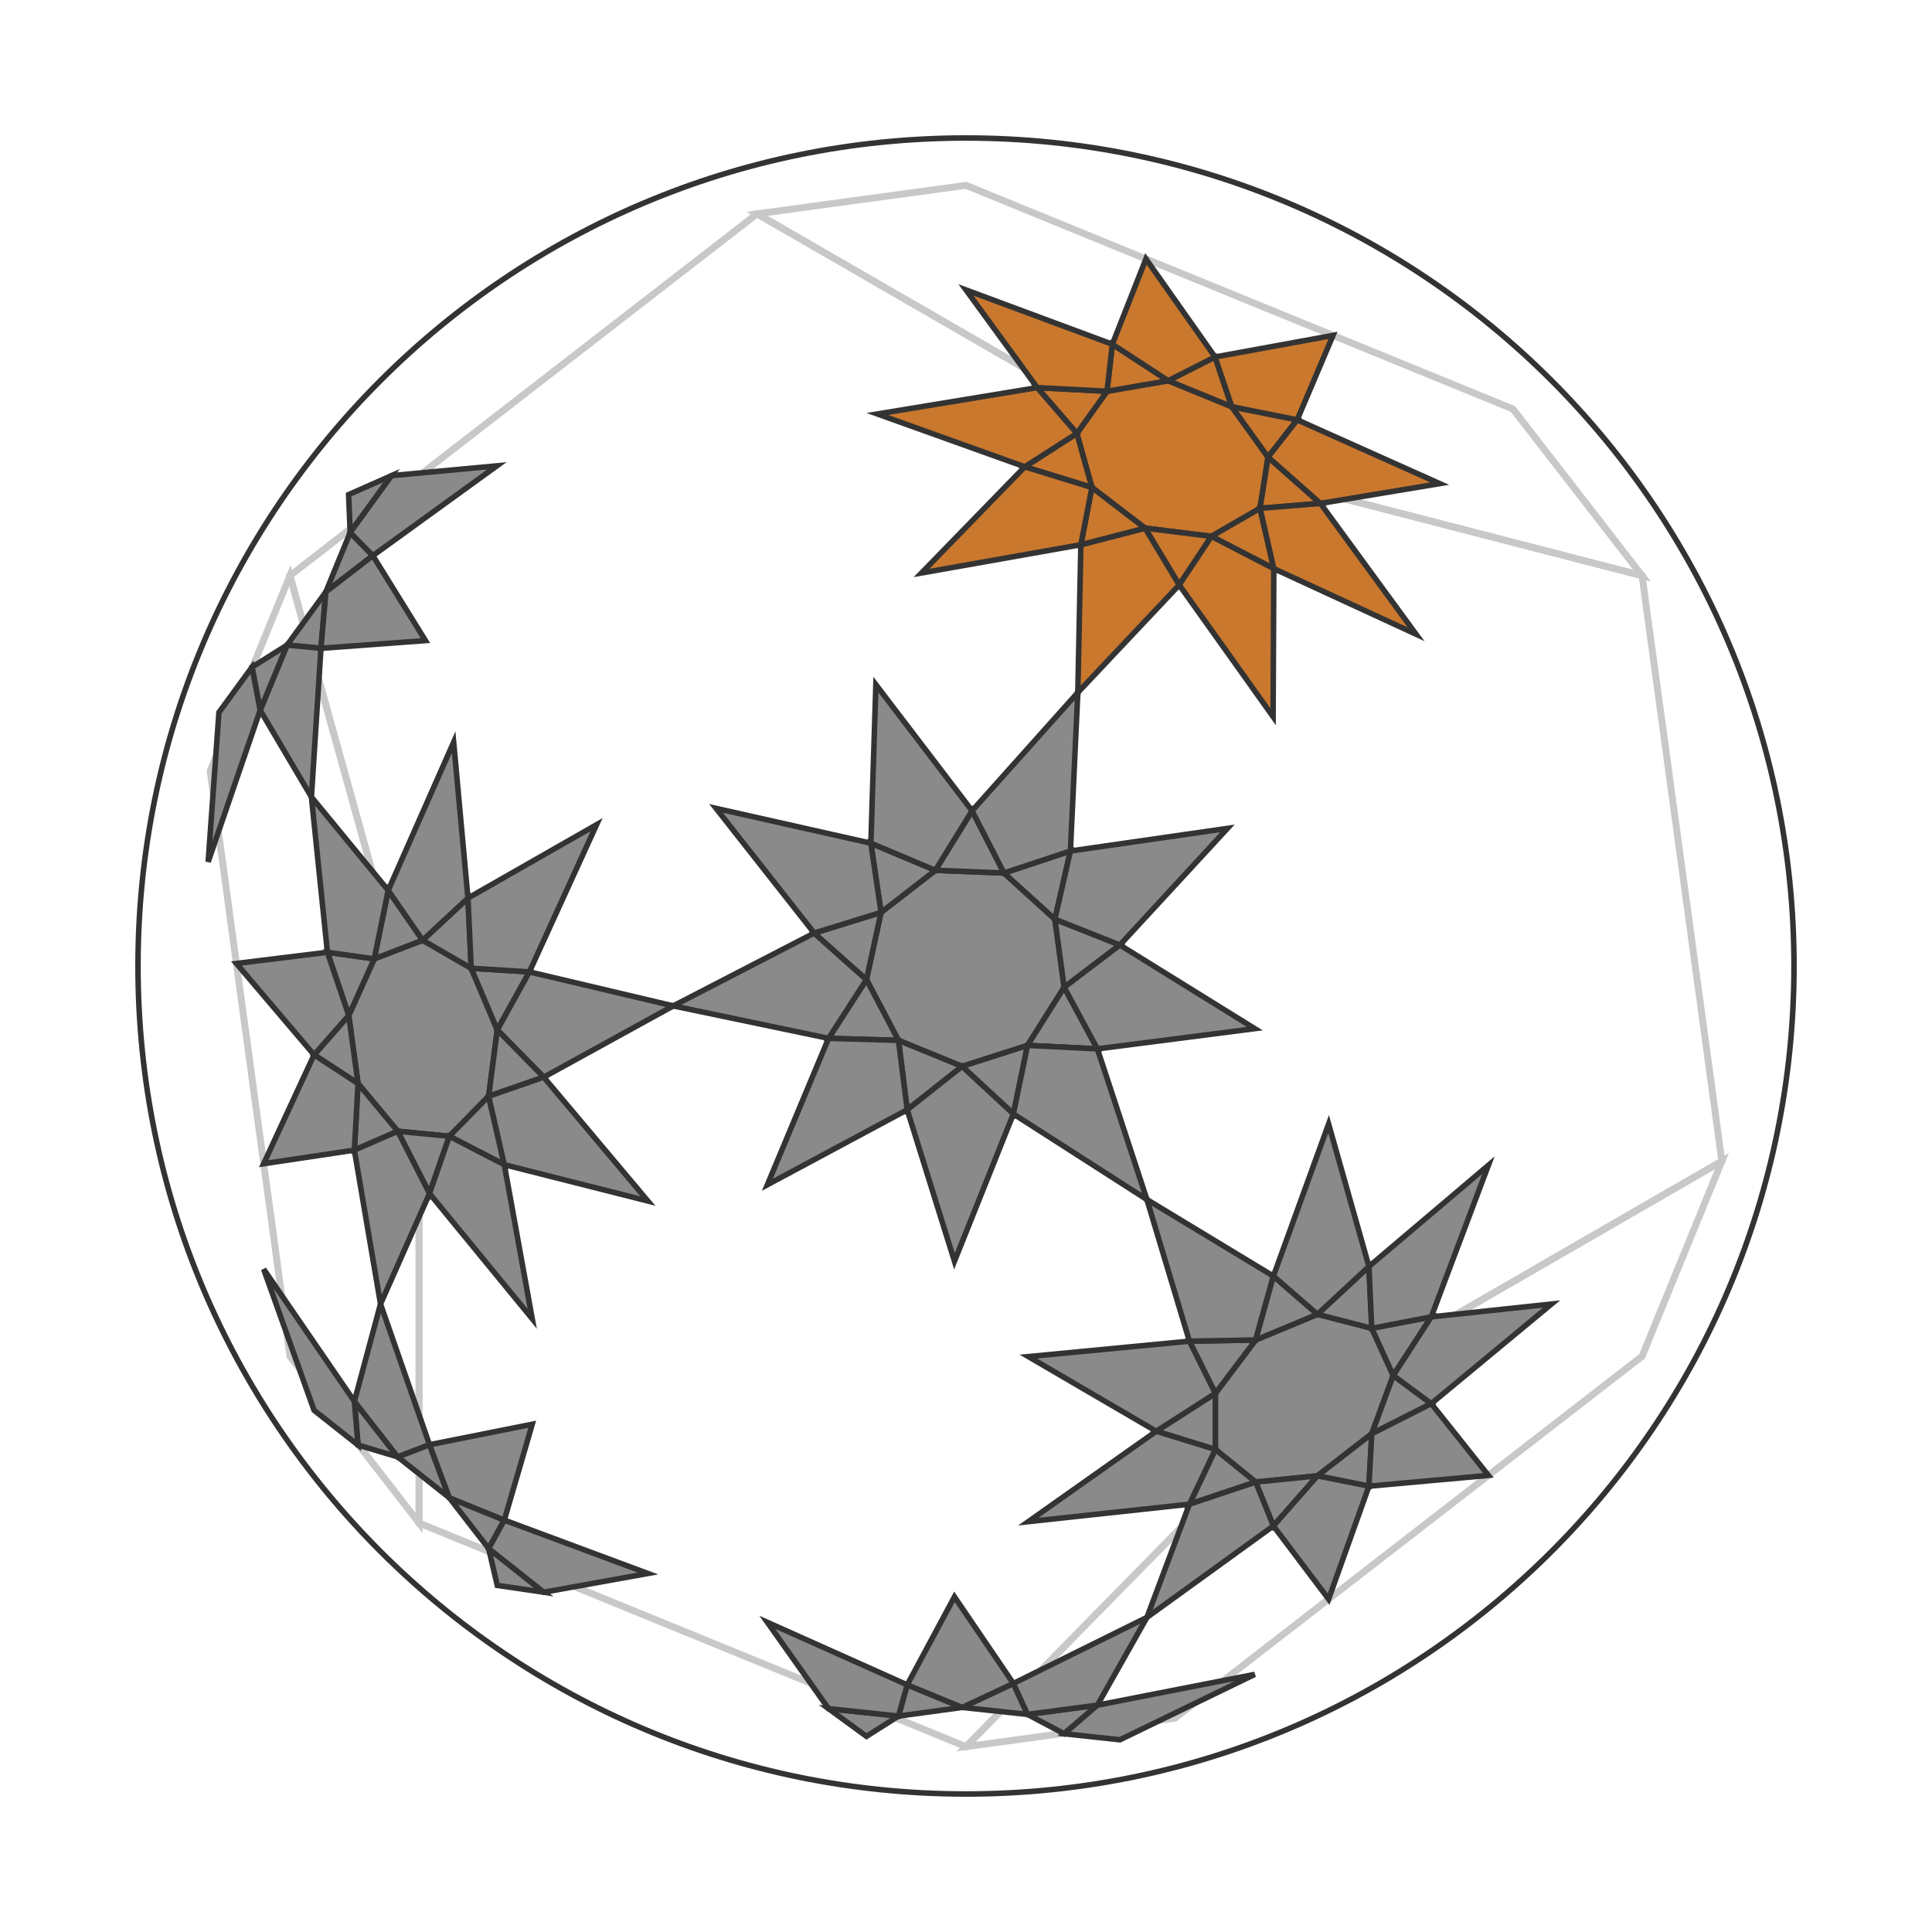
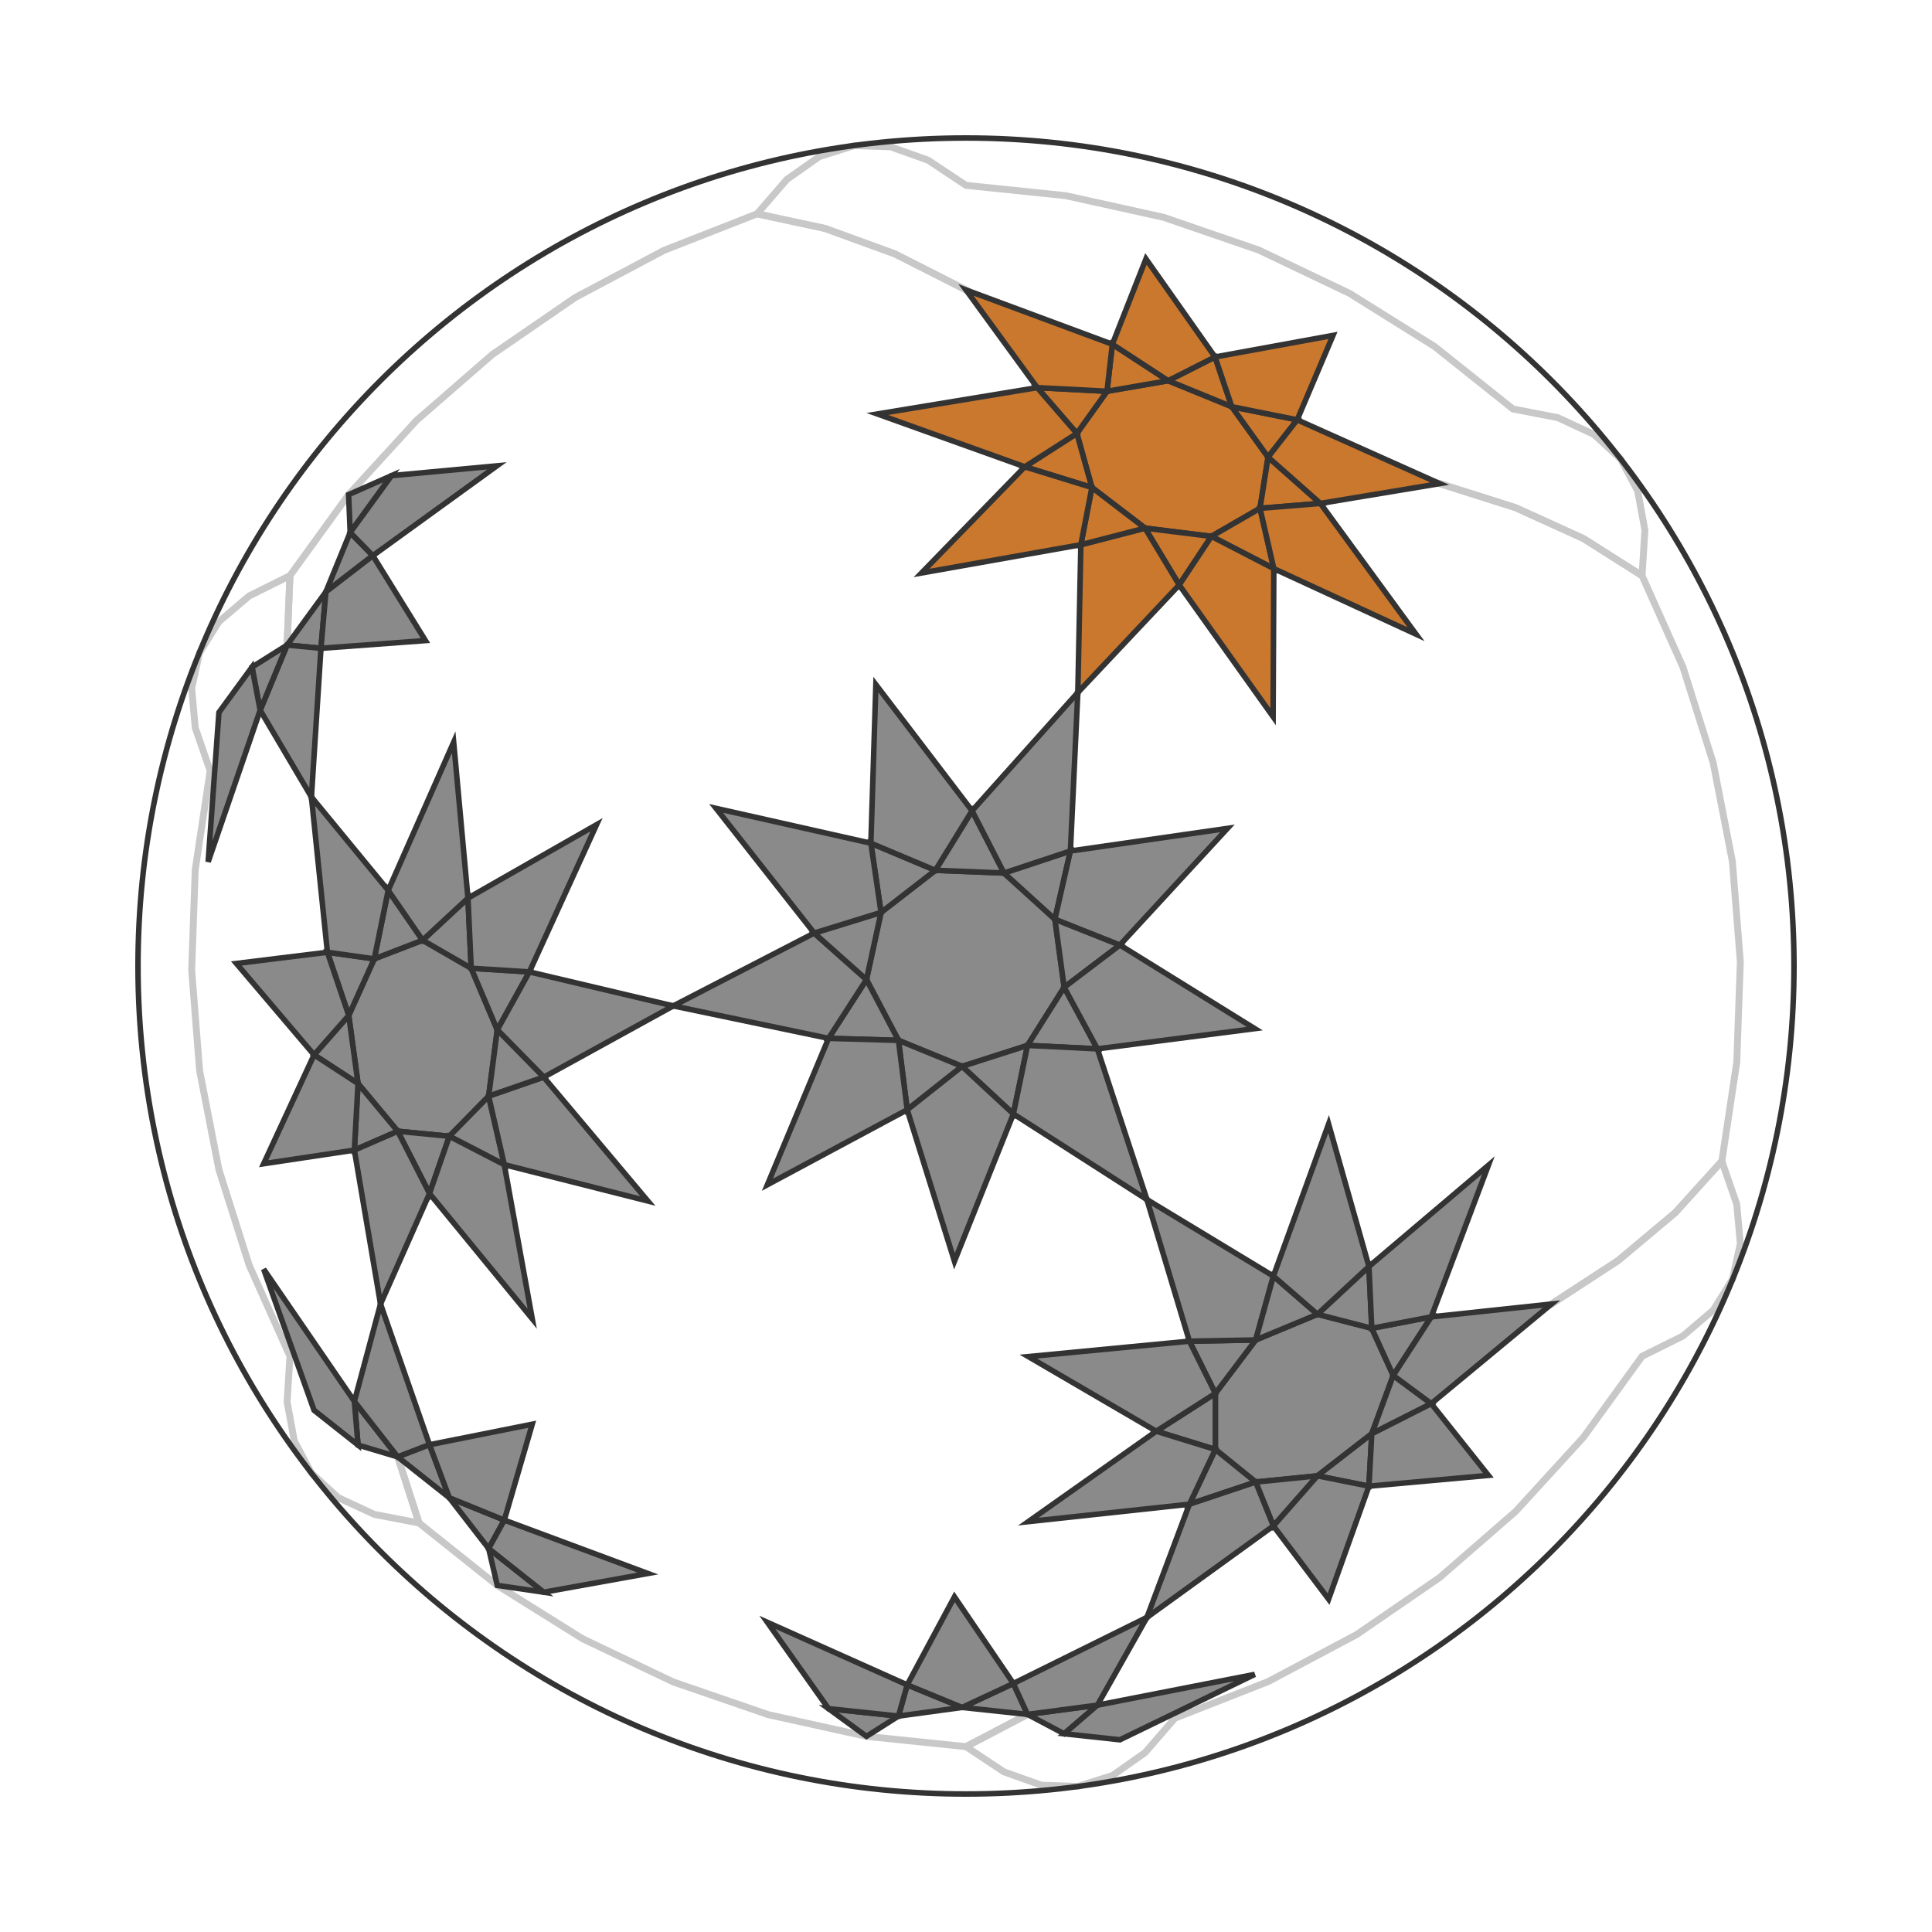
<svg xmlns="http://www.w3.org/2000/svg" viewBox="-70.00 -70.00 140.00 140.00" width="140" height="140" data-orb-view="vertex-3" data-projection="spherical">
  <rect x="-70.00" y="-70.00" width="140.00" height="140.00" fill="#ffffff" pointer-events="none" />
-   <path d="M0,0 L-39.634,5.402 L-39.634,40.363 L0,56.569 L24.495,31.623 L0,0 Z" fill="none" stroke="#c8c8c8" stroke-width="0.5" data-orb-scaffold="true" pointer-events="none" />
-   <path d="M-39.634,5.402 L-48.99,-28.284 L-54.772,-14.142 L-48.99,28.284 L-39.634,40.363 L-39.634,5.402 Z" fill="none" stroke="#c8c8c8" stroke-width="0.5" data-orb-scaffold="true" pointer-events="none" />
-   <path d="M48.99,-28.284 L39.634,-40.363 L0,-56.569 L-15.139,-54.505 L15.139,-37.025 L48.99,-28.284 Z" fill="none" stroke="#c8c8c8" stroke-width="0.5" data-orb-scaffold="true" pointer-events="none" />
-   <path d="M15.139,-37.025 L-15.139,-54.505 L-48.99,-28.284 L-39.634,5.402 L0,0 L15.139,-37.025 Z" fill="none" stroke="#c8c8c8" stroke-width="0.5" data-orb-scaffold="true" pointer-events="none" />
-   <path d="M24.495,31.623 L0,56.569 L15.139,54.505 L48.99,28.284 L54.772,14.142 L24.495,31.623 Z" fill="none" stroke="#c8c8c8" stroke-width="0.5" data-orb-scaffold="true" pointer-events="none" />
-   <path d="M54.772,14.142 L48.99,-28.284 L15.139,-37.025 L0,0 L24.495,31.623 L54.772,14.142 Z" fill="none" stroke="#c8c8c8" stroke-width="0.5" data-orb-scaffold="true" pointer-events="none" />
+   <path d="M0,0 L-7.213,0.983 L-14.319,1.952 L-21.213,2.891 L-27.794,3.788 L-33.965,4.629 L-39.634,5.402 L-41.178,11.975 L-42.113,18.37 L-42.426,24.495 L-42.113,30.258 L-41.178,35.573 L-39.634,40.363 L-33.965,44.885 L-27.794,48.743 L-21.213,51.881 L-14.319,54.253 L-7.213,55.823 L0,56.569 L4.458,54.232 L8.849,51.095 L13.111,47.203 L17.178,42.613 L20.991,37.394 L24.495,31.623 L20.991,27.1 L17.178,22.177 L13.111,16.926 L8.849,11.425 L4.458,5.755 L0,0 Z" fill="none" stroke="#c8c8c8" stroke-width="0.5" data-orb-scaffold="true" pointer-events="none" />
+   <path d="M-39.634,5.402 L-42.88,-0.518 L-45.493,-6.43 L-47.434,-12.247 L-48.674,-17.884 L-49.196,-23.256 L-48.99,-28.284 L-51.95,-26.812 L-54.144,-24.945 L-55.537,-22.708 L-56.11,-20.136 L-55.853,-17.267 L-54.772,-14.142 L-55.853,-6.972 L-56.11,0.301 L-55.537,7.569 L-54.144,14.726 L-51.95,21.665 L-48.99,28.284 L-49.196,31.584 L-48.674,34.417 L-47.434,36.742 L-45.493,38.524 L-42.88,39.737 L-39.634,40.363 L-41.178,35.573 L-42.113,30.258 L-42.426,24.495 L-42.113,18.37 L-41.178,11.975 L-39.634,5.402 Z" fill="none" stroke="#c8c8c8" stroke-width="0.5" data-orb-scaffold="true" pointer-events="none" />
+   <path d="M48.99,-28.284 L49.196,-31.584 L48.674,-34.417 L47.434,-36.742 L45.493,-38.524 L42.88,-39.737 L39.634,-40.363 L33.965,-44.885 L27.794,-48.743 L21.213,-51.881 L14.319,-54.253 L7.213,-55.823 L0,-56.569 L-2.755,-58.397 L-5.469,-59.362 L-8.103,-59.45 L-10.617,-58.66 L-12.973,-57.004 L-15.139,-54.505 L-10.218,-53.447 L-5.147,-51.6 L0,-48.99 L5.147,-45.656 L10.218,-41.648 L15.139,-37.025 L21.889,-36.876 L28.315,-36.183 L34.324,-34.956 L39.825,-33.211 L44.738,-30.977 L48.99,-28.284 Z" fill="none" stroke="#c8c8c8" stroke-width="0.5" data-orb-scaffold="true" pointer-events="none" />
+   <path d="M15.139,-37.025 L10.218,-41.648 L5.147,-45.656 L0,-48.99 L-5.147,-51.6 L-10.218,-53.447 L-15.139,-54.505 L-21.889,-51.857 L-28.315,-48.442 L-34.324,-44.312 L-39.825,-39.527 L-44.738,-34.158 L-48.99,-28.284 L-49.196,-23.256 L-48.674,-17.884 L-47.434,-12.247 L-45.493,-6.43 L-42.88,-0.518 L-39.634,5.402 L-33.965,4.629 L-27.794,3.788 L-21.213,2.891 L-14.319,1.952 L-7.213,0.983 L0,0 L2.755,-6.738 L5.469,-13.376 L8.103,-19.817 L10.617,-25.965 L12.973,-31.729 L15.139,-37.025 Z" fill="none" stroke="#c8c8c8" stroke-width="0.5" data-orb-scaffold="true" pointer-events="none" />
+   <path d="M24.495,31.623 L20.991,37.394 L17.178,42.613 L13.111,47.203 L8.849,51.095 L4.458,54.232 L0,56.569 L2.755,58.397 L5.469,59.362 L8.103,59.45 L10.617,58.66 L12.973,57.004 L15.139,54.505 L21.889,51.857 L28.315,48.442 L34.324,44.312 L39.825,39.527 L44.738,34.158 L48.99,28.284 L51.95,26.812 L54.144,24.945 L55.537,22.708 L56.11,20.136 L55.853,17.267 L54.772,14.142 L51.396,17.874 L47.26,21.342 L42.426,24.495 L36.966,27.286 L30.959,29.673 L24.495,31.623 Z" fill="none" stroke="#c8c8c8" stroke-width="0.5" data-orb-scaffold="true" pointer-events="none" />
+   <path d="M54.772,14.142 L55.853,6.972 L56.11,-0.301 L55.537,-7.569 L54.144,-14.726 L51.95,-21.665 L48.99,-28.284 L44.738,-30.977 L39.825,-33.211 L34.324,-34.956 L28.315,-36.183 L21.889,-36.876 L15.139,-37.025 L12.973,-31.729 L10.617,-25.965 L8.103,-19.817 L5.469,-13.376 L2.755,-6.738 L0,0 L4.458,5.755 L8.849,11.425 L13.111,16.926 L17.178,22.177 L20.991,27.1 L24.495,31.623 L30.959,29.673 L36.966,27.286 L42.426,24.495 L47.26,21.342 L51.396,17.874 L54.772,14.142 Z" fill="none" stroke="#c8c8c8" stroke-width="0.5" data-orb-scaffold="true" pointer-events="none" />
  <circle cx="0" cy="0" r="60.00" fill="none" stroke="#333333" stroke-width="0.4" data-orb-silhouette="true" />
  <clipPath id="orb-limb">
    <circle cx="0" cy="0" r="60.00" />
  </clipPath>
  <g clip-path="url(#orb-limb)">
    <path d="M-7.213,0.983 L-4.894,5.389 L-0.284,7.274 L4.458,5.755 L7.114,1.543 L6.442,-3.391 L2.755,-6.738 L-2.221,-6.933 L-6.157,-3.883 L-7.213,0.983 Z" fill="#8a8a8a" stroke="#333333" stroke-width="0.4" data-face-index="0" data-sides="9" data-orb-view="vertex-3" data-projection="spherical" data-orb-base-face="0" />
    <path d="M-7.213,0.983 L-9.96,5.243 L-4.894,5.389 L-7.213,0.983 Z" fill="#8a8a8a" stroke="#333333" stroke-width="0.4" data-face-index="1" data-sides="3" data-orb-view="vertex-3" data-projection="spherical" data-orb-base-face="0" />
    <path d="M-7.213,0.983 L-11,-2.386 L-21.213,2.891 L-9.96,5.243 L-7.213,0.983 Z" fill="#8a8a8a" stroke="#333333" stroke-width="0.4" data-face-index="2" data-sides="4" data-orb-view="vertex-3" data-projection="spherical" data-orb-base-face="0" />
    <path d="M-4.894,5.389 L-4.26,10.418 L-0.284,7.274 L-4.894,5.389 Z" fill="#8a8a8a" stroke="#333333" stroke-width="0.4" data-face-index="3" data-sides="3" data-orb-view="vertex-3" data-projection="spherical" data-orb-base-face="0" />
    <path d="M-4.894,5.389 L-9.96,5.243 L-14.392,15.85 L-4.26,10.418 L-4.894,5.389 Z" fill="#8a8a8a" stroke="#333333" stroke-width="0.4" data-face-index="4" data-sides="4" data-orb-view="vertex-3" data-projection="spherical" data-orb-base-face="0" />
    <path d="M-0.284,7.274 L3.433,10.719 L4.458,5.755 L-0.284,7.274 Z" fill="#8a8a8a" stroke="#333333" stroke-width="0.4" data-face-index="5" data-sides="3" data-orb-view="vertex-3" data-projection="spherical" data-orb-base-face="0" />
    <path d="M-0.284,7.274 L-4.26,10.418 L-0.836,21.393 L3.433,10.719 L-0.284,7.274 Z" fill="#8a8a8a" stroke="#333333" stroke-width="0.4" data-face-index="6" data-sides="4" data-orb-view="vertex-3" data-projection="spherical" data-orb-base-face="0" />
    <path d="M4.458,5.755 L9.52,6.004 L7.114,1.543 L4.458,5.755 Z" fill="#8a8a8a" stroke="#333333" stroke-width="0.4" data-face-index="7" data-sides="3" data-orb-view="vertex-3" data-projection="spherical" data-orb-base-face="0" />
    <path d="M4.458,5.755 L3.433,10.719 L13.111,16.926 L9.52,6.004 L4.458,5.755 Z" fill="#8a8a8a" stroke="#333333" stroke-width="0.4" data-face-index="8" data-sides="4" data-orb-view="vertex-3" data-projection="spherical" data-orb-base-face="0" />
    <path d="M7.114,1.543 L11.152,-1.52 L6.442,-3.391 L7.114,1.543 Z" fill="#8a8a8a" stroke="#333333" stroke-width="0.4" data-face-index="9" data-sides="3" data-orb-view="vertex-3" data-projection="spherical" data-orb-base-face="0" />
    <path d="M7.114,1.543 L9.52,6.004 L20.923,4.538 L11.152,-1.52 L7.114,1.543 Z" fill="#8a8a8a" stroke="#333333" stroke-width="0.4" data-face-index="10" data-sides="4" data-orb-view="vertex-3" data-projection="spherical" data-orb-base-face="0" />
    <path d="M6.442,-3.391 L7.566,-8.333 L2.755,-6.738 L6.442,-3.391 Z" fill="#8a8a8a" stroke="#333333" stroke-width="0.4" data-face-index="11" data-sides="3" data-orb-view="vertex-3" data-projection="spherical" data-orb-base-face="0" />
    <path d="M6.442,-3.391 L11.152,-1.52 L18.945,-9.972 L7.566,-8.333 L6.442,-3.391 Z" fill="#8a8a8a" stroke="#333333" stroke-width="0.4" data-face-index="12" data-sides="4" data-orb-view="vertex-3" data-projection="spherical" data-orb-base-face="0" />
    <path d="M2.755,-6.738 L0.44,-11.247 L-2.221,-6.933 L2.755,-6.738 Z" fill="#8a8a8a" stroke="#333333" stroke-width="0.4" data-face-index="13" data-sides="3" data-orb-view="vertex-3" data-projection="spherical" data-orb-base-face="0" />
    <path d="M2.755,-6.738 L7.566,-8.333 L8.103,-19.817 L0.44,-11.247 L2.755,-6.738 Z" fill="#8a8a8a" stroke="#333333" stroke-width="0.4" data-face-index="14" data-sides="4" data-orb-view="vertex-3" data-projection="spherical" data-orb-base-face="0" />
    <path d="M-2.221,-6.933 L-6.893,-8.898 L-6.157,-3.883 L-2.221,-6.933 Z" fill="#8a8a8a" stroke="#333333" stroke-width="0.4" data-face-index="15" data-sides="3" data-orb-view="vertex-3" data-projection="spherical" data-orb-base-face="0" />
    <path d="M-2.221,-6.933 L0.44,-11.247 L-6.531,-20.389 L-6.893,-8.898 L-2.221,-6.933 Z" fill="#8a8a8a" stroke="#333333" stroke-width="0.4" data-face-index="16" data-sides="4" data-orb-view="vertex-3" data-projection="spherical" data-orb-base-face="0" />
    <path d="M-6.157,-3.883 L-11,-2.386 L-7.213,0.983 L-6.157,-3.883 Z" fill="#8a8a8a" stroke="#333333" stroke-width="0.4" data-face-index="17" data-sides="3" data-orb-view="vertex-3" data-projection="spherical" data-orb-base-face="0" />
    <path d="M-6.157,-3.883 L-6.893,-8.898 L-18.109,-11.421 L-11,-2.386 L-6.157,-3.883 Z" fill="#8a8a8a" stroke="#333333" stroke-width="0.4" data-face-index="18" data-sides="4" data-orb-view="vertex-3" data-projection="spherical" data-orb-base-face="0" />
    <path d="M-33.965,4.629 L-35.854,0.164 L-39.375,-1.869 L-42.88,-0.518 L-44.729,3.583 L-44.056,8.517 L-41.178,11.975 L-37.439,12.338 L-34.59,9.437 L-33.965,4.629 Z" fill="#8a8a8a" stroke="#333333" stroke-width="0.4" data-face-index="19" data-sides="9" data-orb-view="vertex-3" data-projection="spherical" data-orb-base-face="1" />
    <path d="M-33.965,4.629 L-31.639,0.427 L-35.854,0.164 L-33.965,4.629 Z" fill="#8a8a8a" stroke="#333333" stroke-width="0.4" data-face-index="20" data-sides="3" data-orb-view="vertex-3" data-projection="spherical" data-orb-base-face="1" />
    <path d="M-33.965,4.629 L-30.599,8.056 L-21.213,2.891 L-31.639,0.427 L-33.965,4.629 Z" fill="#8a8a8a" stroke="#333333" stroke-width="0.4" data-face-index="21" data-sides="4" data-orb-view="vertex-3" data-projection="spherical" data-orb-base-face="1" />
    <path d="M-35.854,0.164 L-36.09,-4.919 L-39.375,-1.869 L-35.854,0.164 Z" fill="#8a8a8a" stroke="#333333" stroke-width="0.4" data-face-index="22" data-sides="3" data-orb-view="vertex-3" data-projection="spherical" data-orb-base-face="1" />
    <path d="M-35.854,0.164 L-31.639,0.427 L-26.771,-10.24 L-36.09,-4.919 L-35.854,0.164 Z" fill="#8a8a8a" stroke="#333333" stroke-width="0.4" data-face-index="23" data-sides="4" data-orb-view="vertex-3" data-projection="spherical" data-orb-base-face="1" />
    <path d="M-39.375,-1.869 L-41.87,-5.48 L-42.88,-0.518 L-39.375,-1.869 Z" fill="#8a8a8a" stroke="#333333" stroke-width="0.4" data-face-index="24" data-sides="3" data-orb-view="vertex-3" data-projection="spherical" data-orb-base-face="1" />
    <path d="M-39.375,-1.869 L-36.09,-4.919 L-37.126,-16.219 L-41.87,-5.48 L-39.375,-1.869 Z" fill="#8a8a8a" stroke="#333333" stroke-width="0.4" data-face-index="25" data-sides="4" data-orb-view="vertex-3" data-projection="spherical" data-orb-base-face="1" />
    <path d="M-42.88,-0.518 L-46.275,-0.995 L-44.729,3.583 L-42.88,-0.518 Z" fill="#8a8a8a" stroke="#333333" stroke-width="0.4" data-face-index="26" data-sides="3" data-orb-view="vertex-3" data-projection="spherical" data-orb-base-face="1" />
    <path d="M-42.88,-0.518 L-41.87,-5.48 L-47.434,-12.247 L-46.275,-0.995 L-42.88,-0.518 Z" fill="#8a8a8a" stroke="#333333" stroke-width="0.4" data-face-index="27" data-sides="4" data-orb-view="vertex-3" data-projection="spherical" data-orb-base-face="1" />
    <path d="M-44.729,3.583 L-47.242,6.439 L-44.056,8.517 L-44.729,3.583 Z" fill="#8a8a8a" stroke="#333333" stroke-width="0.4" data-face-index="28" data-sides="3" data-orb-view="vertex-3" data-projection="spherical" data-orb-base-face="1" />
    <path d="M-44.729,3.583 L-46.275,-0.995 L-52.871,-0.184 L-47.242,6.439 L-44.729,3.583 Z" fill="#8a8a8a" stroke="#333333" stroke-width="0.4" data-face-index="29" data-sides="4" data-orb-view="vertex-3" data-projection="spherical" data-orb-base-face="1" />
    <path d="M-44.056,8.517 L-44.321,13.342 L-41.178,11.975 L-44.056,8.517 Z" fill="#8a8a8a" stroke="#333333" stroke-width="0.4" data-face-index="30" data-sides="3" data-orb-view="vertex-3" data-projection="spherical" data-orb-base-face="1" />
    <path d="M-44.056,8.517 L-47.242,6.439 L-50.894,14.327 L-44.321,13.342 L-44.056,8.517 Z" fill="#8a8a8a" stroke="#333333" stroke-width="0.4" data-face-index="31" data-sides="4" data-orb-view="vertex-3" data-projection="spherical" data-orb-base-face="1" />
    <path d="M-41.178,11.975 L-38.877,16.486 L-37.439,12.338 L-41.178,11.975 Z" fill="#8a8a8a" stroke="#333333" stroke-width="0.4" data-face-index="32" data-sides="3" data-orb-view="vertex-3" data-projection="spherical" data-orb-base-face="1" />
    <path d="M-41.178,11.975 L-44.321,13.342 L-42.426,24.495 L-38.877,16.486 L-41.178,11.975 Z" fill="#8a8a8a" stroke="#333333" stroke-width="0.4" data-face-index="33" data-sides="4" data-orb-view="vertex-3" data-projection="spherical" data-orb-base-face="1" />
    <path d="M-37.439,12.338 L-33.457,14.398 L-34.59,9.437 L-37.439,12.338 Z" fill="#8a8a8a" stroke="#333333" stroke-width="0.4" data-face-index="34" data-sides="3" data-orb-view="vertex-3" data-projection="spherical" data-orb-base-face="1" />
    <path d="M-37.439,12.338 L-38.877,16.486 L-31.432,25.563 L-33.457,14.398 L-37.439,12.338 Z" fill="#8a8a8a" stroke="#333333" stroke-width="0.4" data-face-index="35" data-sides="4" data-orb-view="vertex-3" data-projection="spherical" data-orb-base-face="1" />
    <path d="M-34.59,9.437 L-30.599,8.056 L-33.965,4.629 L-34.59,9.437 Z" fill="#8a8a8a" stroke="#333333" stroke-width="0.4" data-face-index="36" data-sides="3" data-orb-view="vertex-3" data-projection="spherical" data-orb-base-face="1" />
    <path d="M-34.59,9.437 L-33.457,14.398 L-23.054,17.031 L-30.599,8.056 L-34.59,9.437 Z" fill="#8a8a8a" stroke="#333333" stroke-width="0.4" data-face-index="37" data-sides="4" data-orb-view="vertex-3" data-projection="spherical" data-orb-base-face="1" />
    <path d="M-41.178,35.573 L-44.321,31.548 L-44.056,34.714 L-41.178,35.573 Z" fill="#8a8a8a" stroke="#333333" stroke-width="0.4" data-face-index="38" data-sides="3" data-orb-view="vertex-3" data-projection="spherical" data-orb-base-face="2" />
    <path d="M-41.178,35.573 L-38.877,34.691 L-42.426,24.495 L-44.321,31.548 L-41.178,35.573 Z" fill="#8a8a8a" stroke="#333333" stroke-width="0.4" data-face-index="39" data-sides="4" data-orb-view="vertex-3" data-projection="spherical" data-orb-base-face="2" />
    <path d="M-44.056,34.714 L-44.321,31.548 L-50.894,21.968 L-47.242,32.194 L-44.056,34.714 Z" fill="#8a8a8a" stroke="#333333" stroke-width="0.4" data-face-index="40" data-sides="4" data-orb-view="vertex-3" data-projection="spherical" data-orb-base-face="2" />
    <path d="M-33.965,44.885 L-30.599,45.378 L-34.59,42.212 L-33.965,44.885 Z" fill="#8a8a8a" stroke="#333333" stroke-width="0.4" data-face-index="41" data-sides="3" data-orb-view="vertex-3" data-projection="spherical" data-orb-base-face="2" />
    <path d="M-34.59,42.212 L-33.457,40.153 L-37.439,38.534 L-34.59,42.212 Z" fill="#8a8a8a" stroke="#333333" stroke-width="0.4" data-face-index="42" data-sides="3" data-orb-view="vertex-3" data-projection="spherical" data-orb-base-face="2" />
    <path d="M-34.59,42.212 L-30.599,45.378 L-23.054,44.02 L-33.457,40.153 L-34.59,42.212 Z" fill="#8a8a8a" stroke="#333333" stroke-width="0.4" data-face-index="43" data-sides="4" data-orb-view="vertex-3" data-projection="spherical" data-orb-base-face="2" />
    <path d="M-37.439,38.534 L-38.877,34.691 L-41.178,35.573 L-37.439,38.534 Z" fill="#8a8a8a" stroke="#333333" stroke-width="0.4" data-face-index="44" data-sides="3" data-orb-view="vertex-3" data-projection="spherical" data-orb-base-face="2" />
    <path d="M-37.439,38.534 L-33.457,40.153 L-31.432,33.204 L-38.877,34.691 L-37.439,38.534 Z" fill="#8a8a8a" stroke="#333333" stroke-width="0.4" data-face-index="45" data-sides="4" data-orb-view="vertex-3" data-projection="spherical" data-orb-base-face="2" />
    <path d="M7.114,55.636 L9.52,53.563 L4.458,54.232 L7.114,55.636 Z" fill="#8a8a8a" stroke="#333333" stroke-width="0.4" data-face-index="46" data-sides="3" data-orb-view="vertex-3" data-projection="spherical" data-orb-base-face="3" />
    <path d="M7.114,55.636 L11.152,56.071 L20.923,51.332 L9.52,53.563 L7.114,55.636 Z" fill="#8a8a8a" stroke="#333333" stroke-width="0.4" data-face-index="47" data-sides="4" data-orb-view="vertex-3" data-projection="spherical" data-orb-base-face="3" />
    <path d="M4.458,54.232 L3.433,51.991 L-0.284,53.726 L4.458,54.232 Z" fill="#8a8a8a" stroke="#333333" stroke-width="0.4" data-face-index="48" data-sides="3" data-orb-view="vertex-3" data-projection="spherical" data-orb-base-face="3" />
    <path d="M4.458,54.232 L9.52,53.563 L13.111,47.203 L3.433,51.991 L4.458,54.232 Z" fill="#8a8a8a" stroke="#333333" stroke-width="0.4" data-face-index="49" data-sides="4" data-orb-view="vertex-3" data-projection="spherical" data-orb-base-face="3" />
    <path d="M-0.284,53.726 L-4.26,52.092 L-4.894,54.354 L-0.284,53.726 Z" fill="#8a8a8a" stroke="#333333" stroke-width="0.4" data-face-index="50" data-sides="3" data-orb-view="vertex-3" data-projection="spherical" data-orb-base-face="3" />
    <path d="M-0.284,53.726 L3.433,51.991 L-0.836,45.714 L-4.26,52.092 L-0.284,53.726 Z" fill="#8a8a8a" stroke="#333333" stroke-width="0.4" data-face-index="51" data-sides="4" data-orb-view="vertex-3" data-projection="spherical" data-orb-base-face="3" />
    <path d="M-4.894,54.354 L-9.96,53.817 L-7.213,55.823 L-4.894,54.354 Z" fill="#8a8a8a" stroke="#333333" stroke-width="0.4" data-face-index="52" data-sides="3" data-orb-view="vertex-3" data-projection="spherical" data-orb-base-face="3" />
    <path d="M-4.894,54.354 L-4.26,52.092 L-14.392,47.561 L-9.96,53.817 L-4.894,54.354 Z" fill="#8a8a8a" stroke="#333333" stroke-width="0.4" data-face-index="53" data-sides="4" data-orb-view="vertex-3" data-projection="spherical" data-orb-base-face="3" />
    <path d="M20.991,27.1 L18.069,30.969 L18.069,35.034 L20.991,37.395 L25.468,36.945 L29.404,33.895 L30.959,29.673 L29.404,26.254 L25.468,25.238 L20.991,27.1 Z" fill="#8a8a8a" stroke="#333333" stroke-width="0.4" data-face-index="54" data-sides="9" data-orb-view="vertex-3" data-projection="spherical" data-orb-base-face="4" />
    <path d="M20.991,27.1 L16.189,27.186 L18.069,30.969 L20.991,27.1 Z" fill="#8a8a8a" stroke="#333333" stroke-width="0.4" data-face-index="55" data-sides="3" data-orb-view="vertex-3" data-projection="spherical" data-orb-base-face="4" />
    <path d="M20.991,27.1 L22.276,22.472 L13.111,16.926 L16.189,27.186 L20.991,27.1 Z" fill="#8a8a8a" stroke="#333333" stroke-width="0.4" data-face-index="56" data-sides="4" data-orb-view="vertex-3" data-projection="spherical" data-orb-base-face="4" />
    <path d="M18.069,30.969 L13.785,33.714 L18.069,35.034 L18.069,30.969 Z" fill="#8a8a8a" stroke="#333333" stroke-width="0.4" data-face-index="57" data-sides="3" data-orb-view="vertex-3" data-projection="spherical" data-orb-base-face="4" />
    <path d="M18.069,30.969 L16.189,27.186 L4.517,28.304 L13.785,33.714 L18.069,30.969 Z" fill="#8a8a8a" stroke="#333333" stroke-width="0.4" data-face-index="58" data-sides="4" data-orb-view="vertex-3" data-projection="spherical" data-orb-base-face="4" />
    <path d="M18.069,35.034 L16.189,39.001 L20.991,37.395 L18.069,35.034 Z" fill="#8a8a8a" stroke="#333333" stroke-width="0.4" data-face-index="59" data-sides="3" data-orb-view="vertex-3" data-projection="spherical" data-orb-base-face="4" />
    <path d="M18.069,35.034 L13.785,33.714 L4.517,40.262 L16.189,39.001 L18.069,35.034 Z" fill="#8a8a8a" stroke="#333333" stroke-width="0.4" data-face-index="60" data-sides="4" data-orb-view="vertex-3" data-projection="spherical" data-orb-base-face="4" />
    <path d="M20.991,37.395 L22.276,40.573 L25.468,36.945 L20.991,37.395 Z" fill="#8a8a8a" stroke="#333333" stroke-width="0.4" data-face-index="61" data-sides="3" data-orb-view="vertex-3" data-projection="spherical" data-orb-base-face="4" />
    <path d="M20.991,37.395 L16.189,39.001 L13.111,47.203 L22.276,40.573 L20.991,37.395 Z" fill="#8a8a8a" stroke="#333333" stroke-width="0.4" data-face-index="62" data-sides="4" data-orb-view="vertex-3" data-projection="spherical" data-orb-base-face="4" />
    <path d="M25.468,36.945 L29.198,37.694 L29.404,33.895 L25.468,36.945 Z" fill="#8a8a8a" stroke="#333333" stroke-width="0.4" data-face-index="63" data-sides="3" data-orb-view="vertex-3" data-projection="spherical" data-orb-base-face="4" />
    <path d="M25.468,36.945 L22.276,40.573 L26.276,45.88 L29.198,37.694 L25.468,36.945 Z" fill="#8a8a8a" stroke="#333333" stroke-width="0.4" data-face-index="64" data-sides="4" data-orb-view="vertex-3" data-projection="spherical" data-orb-base-face="4" />
    <path d="M29.404,33.895 L33.715,31.712 L30.959,29.673 L29.404,33.895 Z" fill="#8a8a8a" stroke="#333333" stroke-width="0.4" data-face-index="65" data-sides="3" data-orb-view="vertex-3" data-projection="spherical" data-orb-base-face="4" />
    <path d="M29.404,33.895 L29.198,37.694 L37.854,36.912 L33.715,31.712 L29.404,33.895 Z" fill="#8a8a8a" stroke="#333333" stroke-width="0.4" data-face-index="66" data-sides="4" data-orb-view="vertex-3" data-projection="spherical" data-orb-base-face="4" />
    <path d="M30.959,29.673 L33.715,25.425 L29.404,26.254 L30.959,29.673 Z" fill="#8a8a8a" stroke="#333333" stroke-width="0.4" data-face-index="67" data-sides="3" data-orb-view="vertex-3" data-projection="spherical" data-orb-base-face="4" />
    <path d="M30.959,29.673 L33.715,31.712 L42.426,24.495 L33.715,25.425 L30.959,29.673 Z" fill="#8a8a8a" stroke="#333333" stroke-width="0.4" data-face-index="68" data-sides="4" data-orb-view="vertex-3" data-projection="spherical" data-orb-base-face="4" />
    <path d="M29.404,26.254 L29.198,21.776 L25.468,25.238 L29.404,26.254 Z" fill="#8a8a8a" stroke="#333333" stroke-width="0.4" data-face-index="69" data-sides="3" data-orb-view="vertex-3" data-projection="spherical" data-orb-base-face="4" />
    <path d="M29.404,26.254 L33.715,25.425 L37.854,14.439 L29.198,21.776 L29.404,26.254 Z" fill="#8a8a8a" stroke="#333333" stroke-width="0.4" data-face-index="70" data-sides="4" data-orb-view="vertex-3" data-projection="spherical" data-orb-base-face="4" />
    <path d="M25.468,25.238 L22.276,22.472 L20.991,27.1 L25.468,25.238 Z" fill="#8a8a8a" stroke="#333333" stroke-width="0.4" data-face-index="71" data-sides="3" data-orb-view="vertex-3" data-projection="spherical" data-orb-base-face="4" />
    <path d="M25.468,25.238 L29.198,21.776 L26.276,11.45 L22.276,22.472 L25.468,25.238 Z" fill="#8a8a8a" stroke="#333333" stroke-width="0.4" data-face-index="72" data-sides="4" data-orb-view="vertex-3" data-projection="spherical" data-orb-base-face="4" />
    <path d="M-49.196,-23.256 L-46.742,-23.022 L-46.386,-27.109 L-49.196,-23.256 Z" fill="#8a8a8a" stroke="#333333" stroke-width="0.4" data-face-index="73" data-sides="3" data-orb-view="vertex-3" data-projection="spherical" data-orb-base-face="5" />
    <path d="M-49.196,-23.256 L-51.147,-18.537 L-47.434,-12.247 L-46.742,-23.022 L-49.196,-23.256 Z" fill="#8a8a8a" stroke="#333333" stroke-width="0.4" data-face-index="74" data-sides="4" data-orb-view="vertex-3" data-projection="spherical" data-orb-base-face="5" />
    <path d="M-46.386,-27.109 L-42.983,-29.735 L-44.625,-31.415 L-46.386,-27.109 Z" fill="#8a8a8a" stroke="#333333" stroke-width="0.4" data-face-index="75" data-sides="3" data-orb-view="vertex-3" data-projection="spherical" data-orb-base-face="5" />
    <path d="M-46.386,-27.109 L-46.742,-23.022 L-39.171,-23.581 L-42.983,-29.735 L-46.386,-27.109 Z" fill="#8a8a8a" stroke="#333333" stroke-width="0.4" data-face-index="76" data-sides="4" data-orb-view="vertex-3" data-projection="spherical" data-orb-base-face="5" />
    <path d="M-44.625,-31.415 L-41.627,-35.534 L-44.738,-34.158 L-44.625,-31.415 Z" fill="#8a8a8a" stroke="#333333" stroke-width="0.4" data-face-index="77" data-sides="3" data-orb-view="vertex-3" data-projection="spherical" data-orb-base-face="5" />
    <path d="M-44.625,-31.415 L-42.983,-29.735 L-33.993,-36.244 L-41.627,-35.534 L-44.625,-31.415 Z" fill="#8a8a8a" stroke="#333333" stroke-width="0.4" data-face-index="78" data-sides="4" data-orb-view="vertex-3" data-projection="spherical" data-orb-base-face="5" />
    <path d="M-51.739,-21.657 L-51.147,-18.537 L-49.196,-23.256 L-51.739,-21.657 Z" fill="#8a8a8a" stroke="#333333" stroke-width="0.4" data-face-index="79" data-sides="3" data-orb-view="vertex-3" data-projection="spherical" data-orb-base-face="5" />
    <path d="M-51.739,-21.657 L-54.135,-18.377 L-54.916,-7.546 L-51.147,-18.537 L-51.739,-21.657 Z" fill="#8a8a8a" stroke="#333333" stroke-width="0.4" data-face-index="80" data-sides="4" data-orb-view="vertex-3" data-projection="spherical" data-orb-base-face="5" />
    <path d="M12.973,-31.729 L17.785,-31.133 L21.306,-33.166 L21.889,-36.876 L19.261,-40.528 L14.652,-42.413 L10.218,-41.648 L8.034,-38.592 L9.123,-34.675 L12.973,-31.729 Z" fill="#c9782e" stroke="#333333" stroke-width="0.4" data-face-index="81" data-sides="9" data-orb-view="vertex-3" data-projection="spherical" data-orb-base-face="6" data-orb-highlight="true" />
    <path d="M12.973,-31.729 L15.45,-27.613 L17.785,-31.133 L12.973,-31.729 Z" fill="#c9782e" stroke="#333333" stroke-width="0.4" data-face-index="82" data-sides="3" data-orb-view="vertex-3" data-projection="spherical" data-orb-base-face="6" data-orb-highlight="true" />
    <path d="M12.973,-31.729 L8.323,-30.527 L8.103,-19.817 L15.45,-27.613 L12.973,-31.729 Z" fill="#c9782e" stroke="#333333" stroke-width="0.4" data-face-index="83" data-sides="4" data-orb-view="vertex-3" data-projection="spherical" data-orb-base-face="6" data-orb-highlight="true" />
    <path d="M17.785,-31.133 L22.305,-28.796 L21.306,-33.166 L17.785,-31.133 Z" fill="#c9782e" stroke="#333333" stroke-width="0.4" data-face-index="84" data-sides="3" data-orb-view="vertex-3" data-projection="spherical" data-orb-base-face="6" data-orb-highlight="true" />
    <path d="M17.785,-31.133 L15.45,-27.613 L22.254,-18.064 L22.305,-28.796 L17.785,-31.133 Z" fill="#c9782e" stroke="#333333" stroke-width="0.4" data-face-index="85" data-sides="4" data-orb-view="vertex-3" data-projection="spherical" data-orb-base-face="6" data-orb-highlight="true" />
    <path d="M21.306,-33.166 L25.681,-33.521 L21.889,-36.876 L21.306,-33.166 Z" fill="#c9782e" stroke="#333333" stroke-width="0.4" data-face-index="86" data-sides="3" data-orb-view="vertex-3" data-projection="spherical" data-orb-base-face="6" data-orb-highlight="true" />
    <path d="M21.306,-33.166 L22.305,-28.796 L32.609,-24.043 L25.681,-33.521 L21.306,-33.166 Z" fill="#c9782e" stroke="#333333" stroke-width="0.4" data-face-index="87" data-sides="4" data-orb-view="vertex-3" data-projection="spherical" data-orb-base-face="6" data-orb-highlight="true" />
    <path d="M21.889,-36.876 L23.999,-39.578 L19.261,-40.528 L21.889,-36.876 Z" fill="#c9782e" stroke="#333333" stroke-width="0.4" data-face-index="88" data-sides="3" data-orb-view="vertex-3" data-projection="spherical" data-orb-base-face="6" data-orb-highlight="true" />
    <path d="M21.889,-36.876 L25.681,-33.521 L34.324,-34.956 L23.999,-39.578 L21.889,-36.876 Z" fill="#c9782e" stroke="#333333" stroke-width="0.4" data-face-index="89" data-sides="4" data-orb-view="vertex-3" data-projection="spherical" data-orb-base-face="6" data-orb-highlight="true" />
    <path d="M19.261,-40.528 L18.045,-44.133 L14.652,-42.413 L19.261,-40.528 Z" fill="#c9782e" stroke="#333333" stroke-width="0.4" data-face-index="90" data-sides="3" data-orb-view="vertex-3" data-projection="spherical" data-orb-base-face="6" data-orb-highlight="true" />
    <path d="M19.261,-40.528 L23.999,-39.578 L26.595,-45.696 L18.045,-44.133 L19.261,-40.528 Z" fill="#c9782e" stroke="#333333" stroke-width="0.4" data-face-index="91" data-sides="4" data-orb-view="vertex-3" data-projection="spherical" data-orb-base-face="6" data-orb-highlight="true" />
    <path d="M14.652,-42.413 L10.605,-45.054 L10.218,-41.648 L14.652,-42.413 Z" fill="#c9782e" stroke="#333333" stroke-width="0.4" data-face-index="92" data-sides="3" data-orb-view="vertex-3" data-projection="spherical" data-orb-base-face="6" data-orb-highlight="true" />
    <path d="M14.652,-42.413 L18.045,-44.133 L13.04,-51.238 L10.605,-45.054 L14.652,-42.413 Z" fill="#c9782e" stroke="#333333" stroke-width="0.4" data-face-index="93" data-sides="4" data-orb-view="vertex-3" data-projection="spherical" data-orb-base-face="6" data-orb-highlight="true" />
    <path d="M10.218,-41.648 L5.161,-41.911 L8.034,-38.592 L10.218,-41.648 Z" fill="#c9782e" stroke="#333333" stroke-width="0.4" data-face-index="94" data-sides="3" data-orb-view="vertex-3" data-projection="spherical" data-orb-base-face="6" data-orb-highlight="true" />
    <path d="M10.218,-41.648 L10.605,-45.054 L0,-48.99 L5.161,-41.911 L10.218,-41.648 Z" fill="#c9782e" stroke="#333333" stroke-width="0.4" data-face-index="95" data-sides="4" data-orb-view="vertex-3" data-projection="spherical" data-orb-base-face="6" data-orb-highlight="true" />
    <path d="M8.034,-38.592 L4.26,-36.174 L9.123,-34.675 L8.034,-38.592 Z" fill="#c9782e" stroke="#333333" stroke-width="0.4" data-face-index="96" data-sides="3" data-orb-view="vertex-3" data-projection="spherical" data-orb-base-face="6" data-orb-highlight="true" />
    <path d="M8.034,-38.592 L5.161,-41.911 L-6.422,-40.002 L4.26,-36.174 L8.034,-38.592 Z" fill="#c9782e" stroke="#333333" stroke-width="0.4" data-face-index="97" data-sides="4" data-orb-view="vertex-3" data-projection="spherical" data-orb-base-face="6" data-orb-highlight="true" />
    <path d="M9.123,-34.675 L8.323,-30.527 L12.973,-31.729 L9.123,-34.675 Z" fill="#c9782e" stroke="#333333" stroke-width="0.4" data-face-index="98" data-sides="3" data-orb-view="vertex-3" data-projection="spherical" data-orb-base-face="6" data-orb-highlight="true" />
    <path d="M9.123,-34.675 L4.26,-36.174 L-3.222,-28.481 L8.323,-30.527 L9.123,-34.675 Z" fill="#c9782e" stroke="#333333" stroke-width="0.4" data-face-index="99" data-sides="4" data-orb-view="vertex-3" data-projection="spherical" data-orb-base-face="6" data-orb-highlight="true" />
  </g>
</svg>
